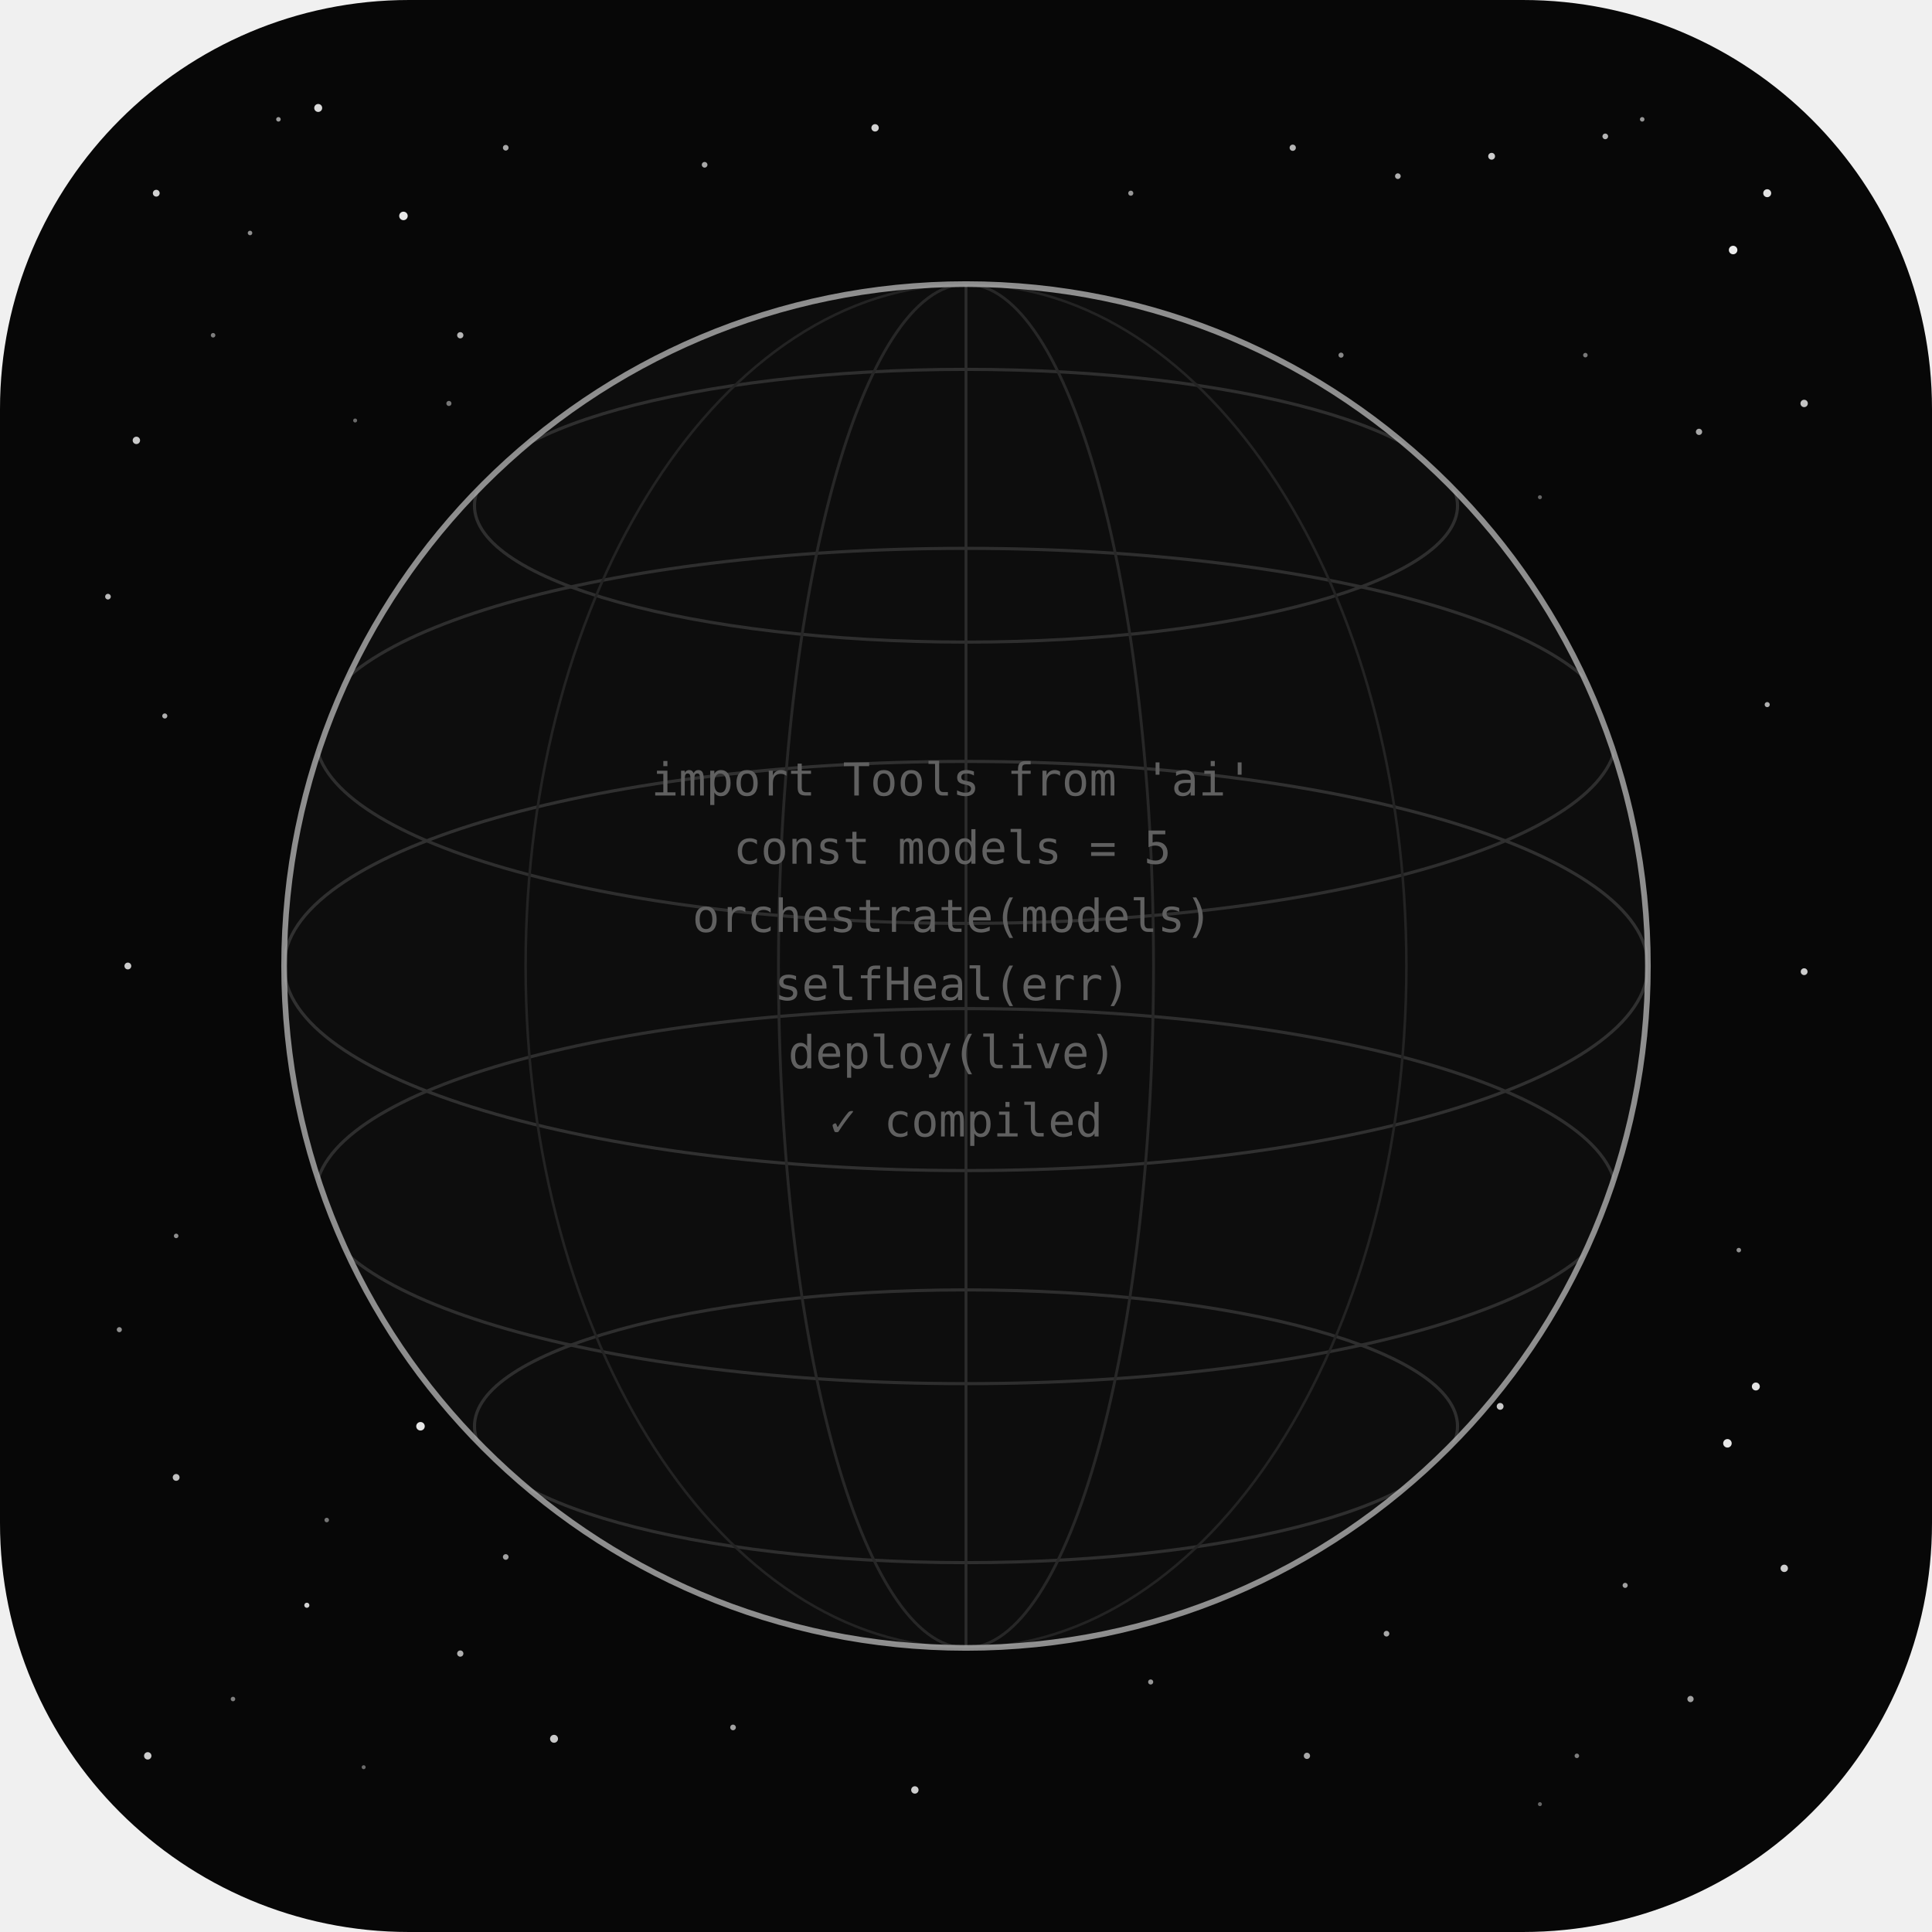
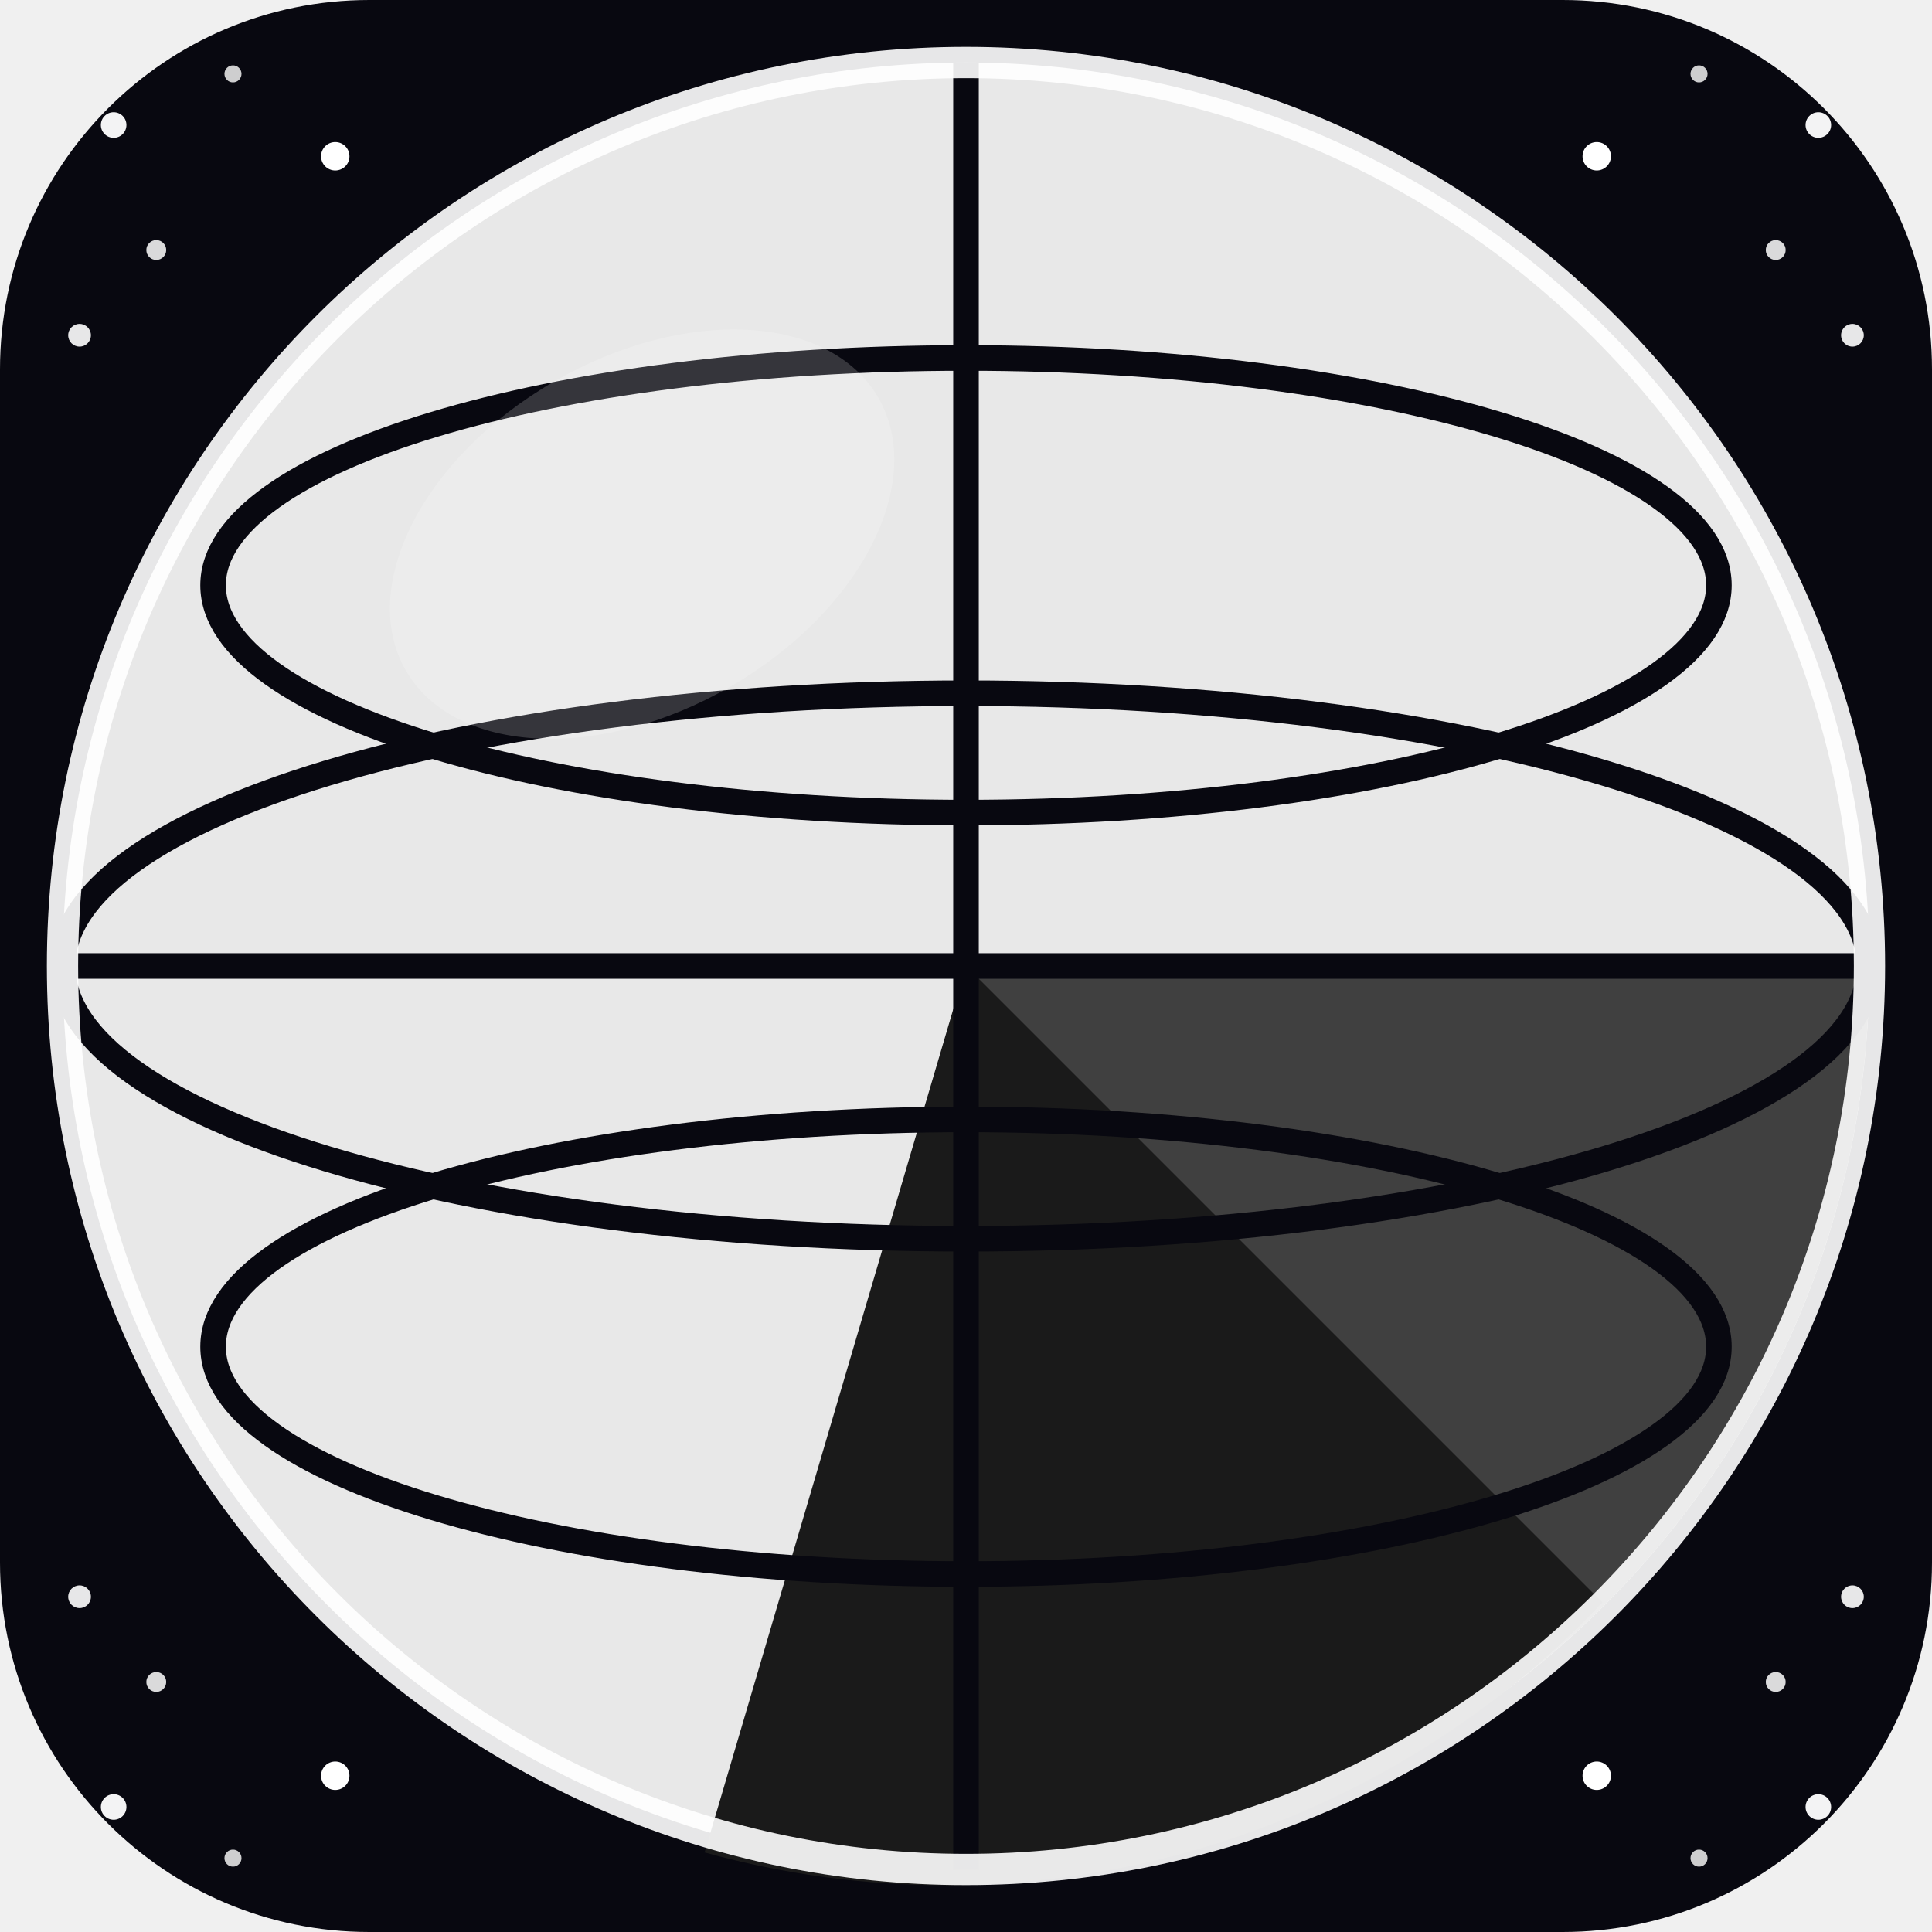
- <svg xmlns="http://www.w3.org/2000/svg" width="1024" height="1024" viewBox="0 0 680 680" role="img">
-   <defs>
-     <clipPath id="gc">
-       <circle cx="0" cy="0" r="240" />
-     </clipPath>
-   </defs>
-   <rect width="680" height="680" rx="144" fill="#070707" />
-   <circle cx="55" cy="68" r="1.2" fill="#fff" opacity="0.82" />
-   <circle cx="98" cy="42" r="0.8" fill="#fff" opacity="0.60" />
-   <circle cx="142" cy="76" r="1.5" fill="#fff" opacity="0.90" />
-   <circle cx="75" cy="118" r="0.8" fill="#fff" opacity="0.48" />
-   <circle cx="178" cy="52" r="1.0" fill="#fff" opacity="0.65" />
-   <circle cx="48" cy="155" r="1.3" fill="#fff" opacity="0.78" />
-   <circle cx="125" cy="148" r="0.7" fill="#fff" opacity="0.40" />
-   <circle cx="162" cy="118" r="1.1" fill="#fff" opacity="0.70" />
-   <circle cx="88" cy="82" r="0.8" fill="#fff" opacity="0.55" />
-   <circle cx="38" cy="210" r="1.0" fill="#fff" opacity="0.72" />
-   <circle cx="158" cy="142" r="0.9" fill="#fff" opacity="0.45" />
-   <circle cx="112" cy="38" r="1.4" fill="#fff" opacity="0.85" />
-   <circle cx="525" cy="55" r="1.2" fill="#fff" opacity="0.80" />
-   <circle cx="578" cy="42" r="0.8" fill="#fff" opacity="0.58" />
-   <circle cx="610" cy="88" r="1.5" fill="#fff" opacity="0.92" />
-   <circle cx="558" cy="125" r="0.8" fill="#fff" opacity="0.46" />
-   <circle cx="492" cy="62" r="1.0" fill="#fff" opacity="0.68" />
-   <circle cx="635" cy="142" r="1.3" fill="#fff" opacity="0.76" />
-   <circle cx="542" cy="175" r="0.7" fill="#fff" opacity="0.38" />
-   <circle cx="598" cy="152" r="1.1" fill="#fff" opacity="0.65" />
-   <circle cx="472" cy="125" r="0.9" fill="#fff" opacity="0.52" />
-   <circle cx="622" cy="68" r="1.4" fill="#fff" opacity="0.88" />
-   <circle cx="510" cy="188" r="0.8" fill="#fff" opacity="0.44" />
-   <circle cx="565" cy="48" r="1.0" fill="#fff" opacity="0.70" />
-   <circle cx="62" cy="520" r="1.2" fill="#fff" opacity="0.75" />
-   <circle cx="108" cy="565" r="0.9" fill="#fff" opacity="0.82" />
-   <circle cx="148" cy="502" r="1.5" fill="#fff" opacity="0.90" />
-   <circle cx="82" cy="598" r="0.8" fill="#fff" opacity="0.48" />
-   <circle cx="178" cy="548" r="1.0" fill="#fff" opacity="0.62" />
-   <circle cx="52" cy="618" r="1.3" fill="#fff" opacity="0.80" />
-   <circle cx="128" cy="622" r="0.7" fill="#fff" opacity="0.40" />
-   <circle cx="162" cy="582" r="1.1" fill="#fff" opacity="0.68" />
-   <circle cx="42" cy="468" r="0.9" fill="#fff" opacity="0.55" />
-   <circle cx="195" cy="612" r="1.4" fill="#fff" opacity="0.78" />
-   <circle cx="115" cy="535" r="0.8" fill="#fff" opacity="0.44" />
-   <circle cx="528" cy="495" r="1.2" fill="#fff" opacity="0.78" />
-   <circle cx="572" cy="558" r="0.9" fill="#fff" opacity="0.62" />
-   <circle cx="608" cy="508" r="1.5" fill="#fff" opacity="0.90" />
-   <circle cx="555" cy="618" r="0.8" fill="#fff" opacity="0.48" />
-   <circle cx="488" cy="575" r="1.0" fill="#fff" opacity="0.65" />
-   <circle cx="628" cy="552" r="1.3" fill="#fff" opacity="0.80" />
-   <circle cx="542" cy="635" r="0.7" fill="#fff" opacity="0.38" />
-   <circle cx="595" cy="598" r="1.1" fill="#fff" opacity="0.62" />
-   <circle cx="618" cy="488" r="1.4" fill="#fff" opacity="0.88" />
-   <circle cx="248" cy="58" r="1.0" fill="#fff" opacity="0.65" />
-   <circle cx="308" cy="45" r="1.3" fill="#fff" opacity="0.82" />
-   <circle cx="398" cy="68" r="0.9" fill="#fff" opacity="0.58" />
-   <circle cx="455" cy="52" r="1.1" fill="#fff" opacity="0.70" />
-   <circle cx="258" cy="608" r="1.0" fill="#fff" opacity="0.62" />
-   <circle cx="322" cy="630" r="1.3" fill="#fff" opacity="0.80" />
-   <circle cx="405" cy="592" r="0.9" fill="#fff" opacity="0.58" />
-   <circle cx="460" cy="618" r="1.1" fill="#fff" opacity="0.65" />
-   <circle cx="58" cy="252" r="0.9" fill="#fff" opacity="0.68" />
-   <circle cx="45" cy="340" r="1.2" fill="#fff" opacity="0.80" />
-   <circle cx="62" cy="435" r="0.8" fill="#fff" opacity="0.55" />
-   <circle cx="622" cy="248" r="0.9" fill="#fff" opacity="0.68" />
-   <circle cx="635" cy="342" r="1.2" fill="#fff" opacity="0.80" />
-   <circle cx="612" cy="440" r="0.8" fill="#fff" opacity="0.55" />
-   <g transform="translate(340,340)">
-     <circle r="240" fill="#0d0d0d" />
-     <g clip-path="url(#gc)">
-       <ellipse cx="0" cy="-162" rx="173" ry="48" fill="none" stroke="#2e2e2e" stroke-width="1.1" />
-       <ellipse cx="0" cy="-81" rx="229" ry="66" fill="none" stroke="#2e2e2e" stroke-width="1.1" />
-       <ellipse cx="0" cy="0" rx="240" ry="72" fill="none" stroke="#303030" stroke-width="1.1" />
-       <ellipse cx="0" cy="81" rx="229" ry="66" fill="none" stroke="#2e2e2e" stroke-width="1.1" />
-       <ellipse cx="0" cy="162" rx="173" ry="48" fill="none" stroke="#2e2e2e" stroke-width="1.1" />
-       <line x1="0" y1="-240" x2="0" y2="240" stroke="#2c2c2c" stroke-width="1.0" />
-       <ellipse cx="0" cy="0" rx="66" ry="240" fill="none" stroke="#272727" stroke-width="1.0" />
-       <ellipse cx="0" cy="0" rx="155" ry="240" fill="none" stroke="#232323" stroke-width="0.9" />
-       <text font-family="monospace" font-size="16" fill="#606060" text-anchor="middle">
-         <tspan x="0" y="-60">import Tools from 'ai'</tspan>
-         <tspan x="0" dy="24">const models = 5</tspan>
-         <tspan x="0" dy="24">orchestrate(models)</tspan>
-         <tspan x="0" dy="24">selfHeal(err)</tspan>
-         <tspan x="0" dy="24">deploy(live)</tspan>
-         <tspan x="0" dy="24">✓ compiled</tspan>
-       </text>
-     </g>
-     <circle r="240" fill="none" stroke="#c0c0c0" stroke-width="2" opacity="0.72" />
-   </g>
+ <svg xmlns="http://www.w3.org/2000/svg" width="1024" height="1024" viewBox="0 0 680 680" role="img" aria-label="Tools AI">
+   <rect width="680" height="680" rx="130" fill="#080810" />
+   <circle cx="40" cy="44" r="4.5" fill="#fff" opacity="0.95" />
+   <circle cx="82" cy="26" r="3.0" fill="#fff" opacity="0.80" />
+   <circle cx="118" cy="55" r="5.0" fill="#fff" opacity="1.00" />
+   <circle cx="55" cy="88" r="3.5" fill="#fff" opacity="0.85" />
+   <circle cx="28" cy="118" r="4.0" fill="#fff" opacity="0.90" />
+   <circle cx="640" cy="44" r="4.5" fill="#fff" opacity="0.95" />
+   <circle cx="598" cy="26" r="3.0" fill="#fff" opacity="0.80" />
+   <circle cx="562" cy="55" r="5.0" fill="#fff" opacity="1.00" />
+   <circle cx="625" cy="88" r="3.5" fill="#fff" opacity="0.85" />
+   <circle cx="652" cy="118" r="4.0" fill="#fff" opacity="0.90" />
+   <circle cx="40" cy="636" r="4.5" fill="#fff" opacity="0.95" />
+   <circle cx="82" cy="654" r="3.0" fill="#fff" opacity="0.80" />
+   <circle cx="118" cy="625" r="5.0" fill="#fff" opacity="1.00" />
+   <circle cx="55" cy="592" r="3.5" fill="#fff" opacity="0.85" />
+   <circle cx="28" cy="562" r="4.0" fill="#fff" opacity="0.90" />
+   <circle cx="640" cy="636" r="4.5" fill="#fff" opacity="0.95" />
+   <circle cx="598" cy="654" r="3.0" fill="#fff" opacity="0.80" />
+   <circle cx="562" cy="625" r="5.0" fill="#fff" opacity="1.00" />
+   <circle cx="625" cy="592" r="3.5" fill="#fff" opacity="0.85" />
+   <circle cx="652" cy="562" r="4.0" fill="#fff" opacity="0.90" />
+   <circle cx="340" cy="340" r="318" fill="#e8e8e8" />
+   <path d="M340,22 A318,318 0 0,1 658,340 A318,318 0 0,1 340,658 A318,318 0 0,0 340,22Z" fill="#909090" />
+   <path d="M340,340 L658,340 A318,318 0 0,1 340,658 Z" fill="#404040" />
+   <path d="M340,340 L564,564 A318,318 0 0,1 248,652 Z" fill="#1a1a1a" />
+   <ellipse cx="340" cy="340" rx="318" ry="96" fill="none" stroke="#080810" stroke-width="9" />
+   <ellipse cx="340" cy="206" rx="265" ry="80" fill="none" stroke="#080810" stroke-width="9" />
+   <ellipse cx="340" cy="474" rx="265" ry="80" fill="none" stroke="#080810" stroke-width="9" />
+   <line x1="340" y1="22" x2="340" y2="658" stroke="#080810" stroke-width="9" />
+   <line x1="22" y1="340" x2="658" y2="340" stroke="#080810" stroke-width="9" />
+   <ellipse cx="226" cy="188" rx="96" ry="62" fill="#ffffff" opacity="0.18" transform="rotate(-30 226 188)" />
+   <circle cx="340" cy="340" r="318" fill="none" stroke="#ffffff" stroke-width="11" opacity="0.9" />
</svg>
